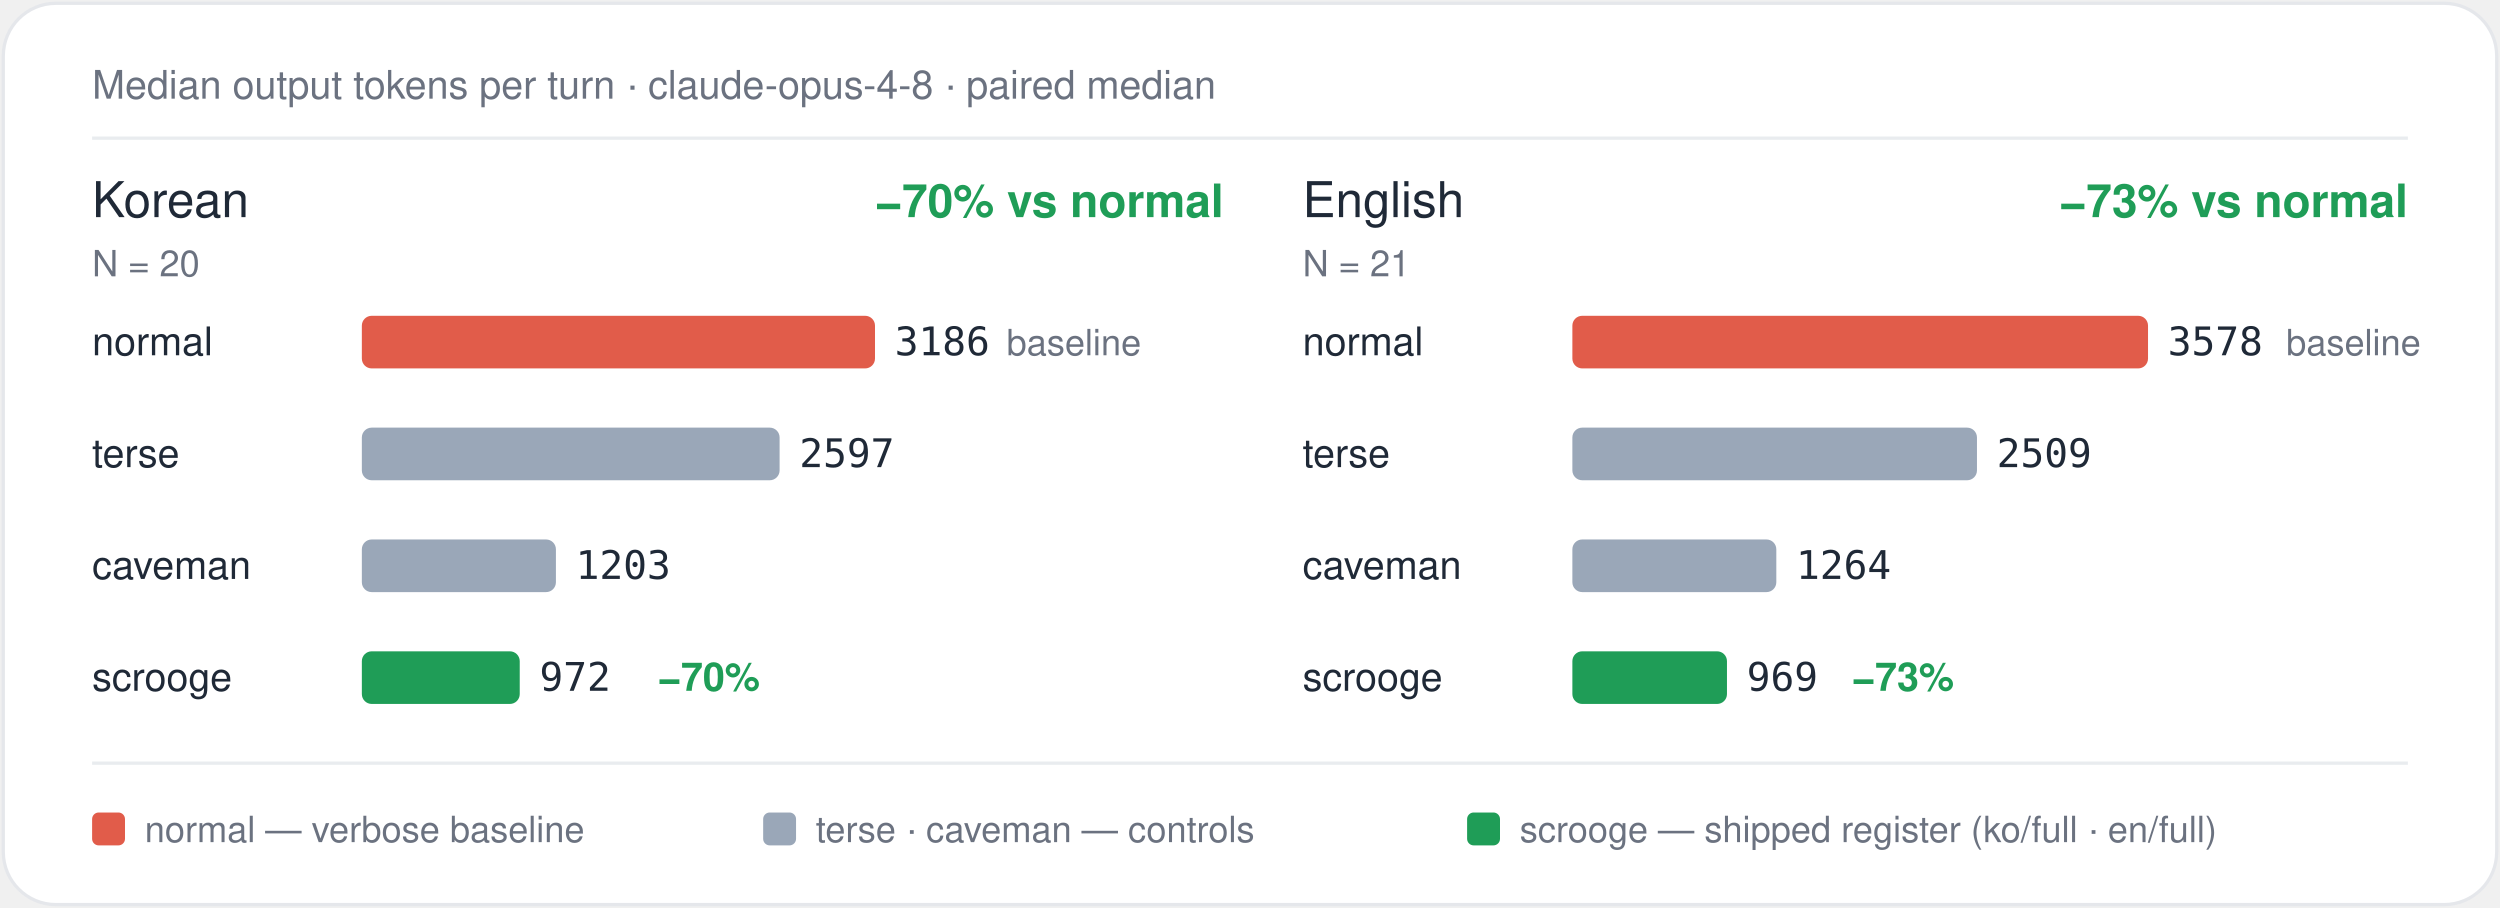
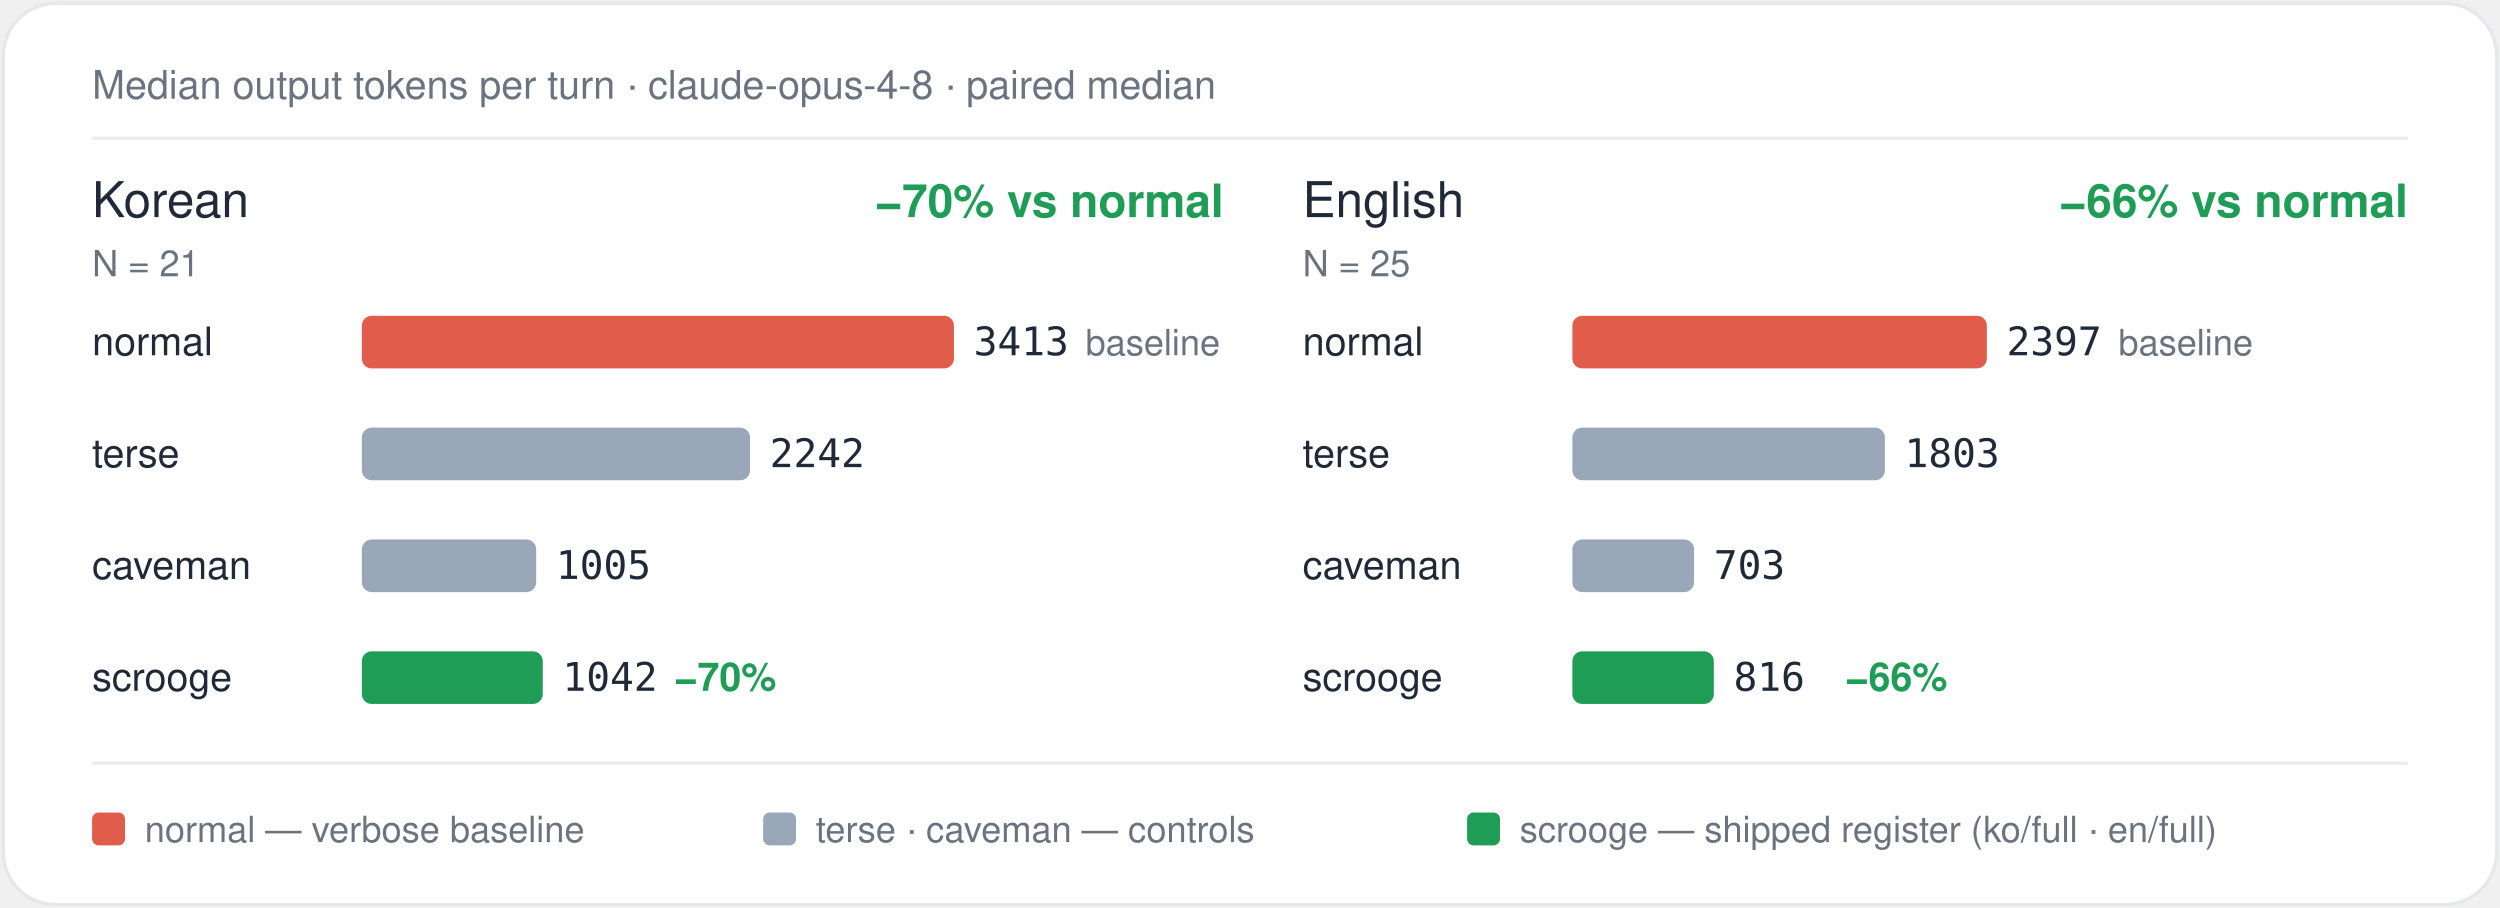
<svg xmlns="http://www.w3.org/2000/svg" viewBox="0 0 760 276" role="img" aria-labelledby="ttl dsc">
  <style>@media (prefers-color-scheme:dark){.t{fill:#e6edf3}.m{fill:#8b949e}.card{fill:#0d1117;stroke:#30363d}.grid{stroke:#21262d}.bar{fill:#454d59}.hi{fill:#2ea043}}</style>
  <g font-family="-apple-system,BlinkMacSystemFont,'Segoe UI',Helvetica,Arial,sans-serif" font-size="12">
    <rect class="card" x="1" y="1" width="758" height="274" rx="16" fill="#ffffff" stroke="#e5e7eb" />
    <text class="m" x="28" y="30" fill="#6b7280" font-size="12">Median output tokens per turn · claude-opus-4-8 · paired median</text>
    <line class="grid" x1="28" y1="42" x2="732" y2="42" stroke="#e9ecef" />
    <text class="t" x="28" y="66" fill="#1f2937" font-size="15" font-weight="500">Korean</text>
    <text class="hi" x="372" y="66" fill="#1f9d57" font-size="14" font-weight="600" text-anchor="end">−70% vs normal</text>
-     <text class="m" x="28" y="84" fill="#6b7280" font-size="11">N = 20</text>
+     <text class="m" x="28" y="84" fill="#6b7280" font-size="11">N = 21</text>
    <text class="t" x="28" y="108" fill="#1f2937">normal</text>
-     <rect class="base" x="110" y="96" width="156" height="16" rx="3" fill="#e15c4a" />
-     <text class="t" x="272" y="108" fill="#1f2937" font-family="ui-monospace,SFMono-Regular,Menlo,monospace">3186</text>
-     <text class="m" x="306" y="108" fill="#6b7280" font-size="11">baseline</text>
+     <rect class="base" x="110" y="96" width="180" height="16" rx="3" fill="#e15c4a" />
+     <text class="t" x="296" y="108" fill="#1f2937" font-family="ui-monospace,SFMono-Regular,Menlo,monospace">3413</text>
+     <text class="m" x="330" y="108" fill="#6b7280" font-size="11">baseline</text>
    <text class="t" x="28" y="142" fill="#1f2937">terse</text>
-     <rect class="bar" x="110" y="130" width="127" height="16" rx="3" fill="#9aa7b8" />
-     <text class="t" x="243" y="142" fill="#1f2937" font-family="ui-monospace,SFMono-Regular,Menlo,monospace">2597</text>
+     <rect class="bar" x="110" y="130" width="118" height="16" rx="3" fill="#9aa7b8" />
+     <text class="t" x="234" y="142" fill="#1f2937" font-family="ui-monospace,SFMono-Regular,Menlo,monospace">2242</text>
    <text class="t" x="28" y="176" fill="#1f2937">caveman</text>
-     <rect class="bar" x="110" y="164" width="59" height="16" rx="3" fill="#9aa7b8" />
-     <text class="t" x="175" y="176" fill="#1f2937" font-family="ui-monospace,SFMono-Regular,Menlo,monospace">1203</text>
+     <rect class="bar" x="110" y="164" width="53" height="16" rx="3" fill="#9aa7b8" />
+     <text class="t" x="169" y="176" fill="#1f2937" font-family="ui-monospace,SFMono-Regular,Menlo,monospace">1005</text>
    <text class="t" x="28" y="210" fill="#1f2937">scrooge</text>
-     <rect class="hi" x="110" y="198" width="48" height="16" rx="3" fill="#1f9d57" />
-     <text class="t" x="164" y="210" fill="#1f2937" font-family="ui-monospace,SFMono-Regular,Menlo,monospace">972</text>
-     <text class="hi" x="200" y="210" fill="#1f9d57" font-weight="600">−70%</text>
+     <rect class="hi" x="110" y="198" width="55" height="16" rx="3" fill="#1f9d57" />
+     <text class="t" x="171" y="210" fill="#1f2937" font-family="ui-monospace,SFMono-Regular,Menlo,monospace">1042</text>
+     <text class="hi" x="205" y="210" fill="#1f9d57" font-weight="600">−70%</text>
    <text class="t" x="396" y="66" fill="#1f2937" font-size="15" font-weight="500">English</text>
-     <text class="hi" x="732" y="66" fill="#1f9d57" font-size="14" font-weight="600" text-anchor="end">−73% vs normal</text>
-     <text class="m" x="396" y="84" fill="#6b7280" font-size="11">N = 21</text>
+     <text class="hi" x="732" y="66" fill="#1f9d57" font-size="14" font-weight="600" text-anchor="end">−66% vs normal</text>
+     <text class="m" x="396" y="84" fill="#6b7280" font-size="11">N = 25</text>
    <text class="t" x="396" y="108" fill="#1f2937">normal</text>
-     <rect class="base" x="478" y="96" width="175" height="16" rx="3" fill="#e15c4a" />
-     <text class="t" x="659" y="108" fill="#1f2937" font-family="ui-monospace,SFMono-Regular,Menlo,monospace">3578</text>
-     <text class="m" x="695" y="108" fill="#6b7280" font-size="11">baseline</text>
+     <rect class="base" x="478" y="96" width="126" height="16" rx="3" fill="#e15c4a" />
+     <text class="t" x="610" y="108" fill="#1f2937" font-family="ui-monospace,SFMono-Regular,Menlo,monospace">2397</text>
+     <text class="m" x="644" y="108" fill="#6b7280" font-size="11">baseline</text>
    <text class="t" x="396" y="142" fill="#1f2937">terse</text>
-     <rect class="bar" x="478" y="130" width="123" height="16" rx="3" fill="#9aa7b8" />
-     <text class="t" x="607" y="142" fill="#1f2937" font-family="ui-monospace,SFMono-Regular,Menlo,monospace">2509</text>
+     <rect class="bar" x="478" y="130" width="95" height="16" rx="3" fill="#9aa7b8" />
+     <text class="t" x="579" y="142" fill="#1f2937" font-family="ui-monospace,SFMono-Regular,Menlo,monospace">1803</text>
    <text class="t" x="396" y="176" fill="#1f2937">caveman</text>
-     <rect class="bar" x="478" y="164" width="62" height="16" rx="3" fill="#9aa7b8" />
-     <text class="t" x="546" y="176" fill="#1f2937" font-family="ui-monospace,SFMono-Regular,Menlo,monospace">1264</text>
+     <rect class="bar" x="478" y="164" width="37" height="16" rx="3" fill="#9aa7b8" />
+     <text class="t" x="521" y="176" fill="#1f2937" font-family="ui-monospace,SFMono-Regular,Menlo,monospace">703</text>
    <text class="t" x="396" y="210" fill="#1f2937">scrooge</text>
-     <rect class="hi" x="478" y="198" width="47" height="16" rx="3" fill="#1f9d57" />
-     <text class="t" x="531" y="210" fill="#1f2937" font-family="ui-monospace,SFMono-Regular,Menlo,monospace">969</text>
-     <text class="hi" x="563" y="210" fill="#1f9d57" font-weight="600">−73%</text>
+     <rect class="hi" x="478" y="198" width="43" height="16" rx="3" fill="#1f9d57" />
+     <text class="t" x="527" y="210" fill="#1f2937" font-family="ui-monospace,SFMono-Regular,Menlo,monospace">816</text>
+     <text class="hi" x="561" y="210" fill="#1f9d57" font-weight="600">−66%</text>
    <line class="grid" x1="28" y1="232" x2="732" y2="232" stroke="#e9ecef" />
    <rect class="base" x="28" y="247" width="10" height="10" rx="2" fill="#e15c4a" />
    <text class="m" x="44" y="256" fill="#6b7280" font-size="11">normal — verbose baseline</text>
    <rect class="bar" x="232" y="247" width="10" height="10" rx="2" fill="#9aa7b8" />
    <text class="m" x="248" y="256" fill="#6b7280" font-size="11">terse · caveman — controls</text>
    <rect class="hi" x="446" y="247" width="10" height="10" rx="2" fill="#1f9d57" />
    <text class="m" x="462" y="256" fill="#6b7280" font-size="11">scrooge — shipped register (ko/full · en/full)</text>
  </g>
</svg>
